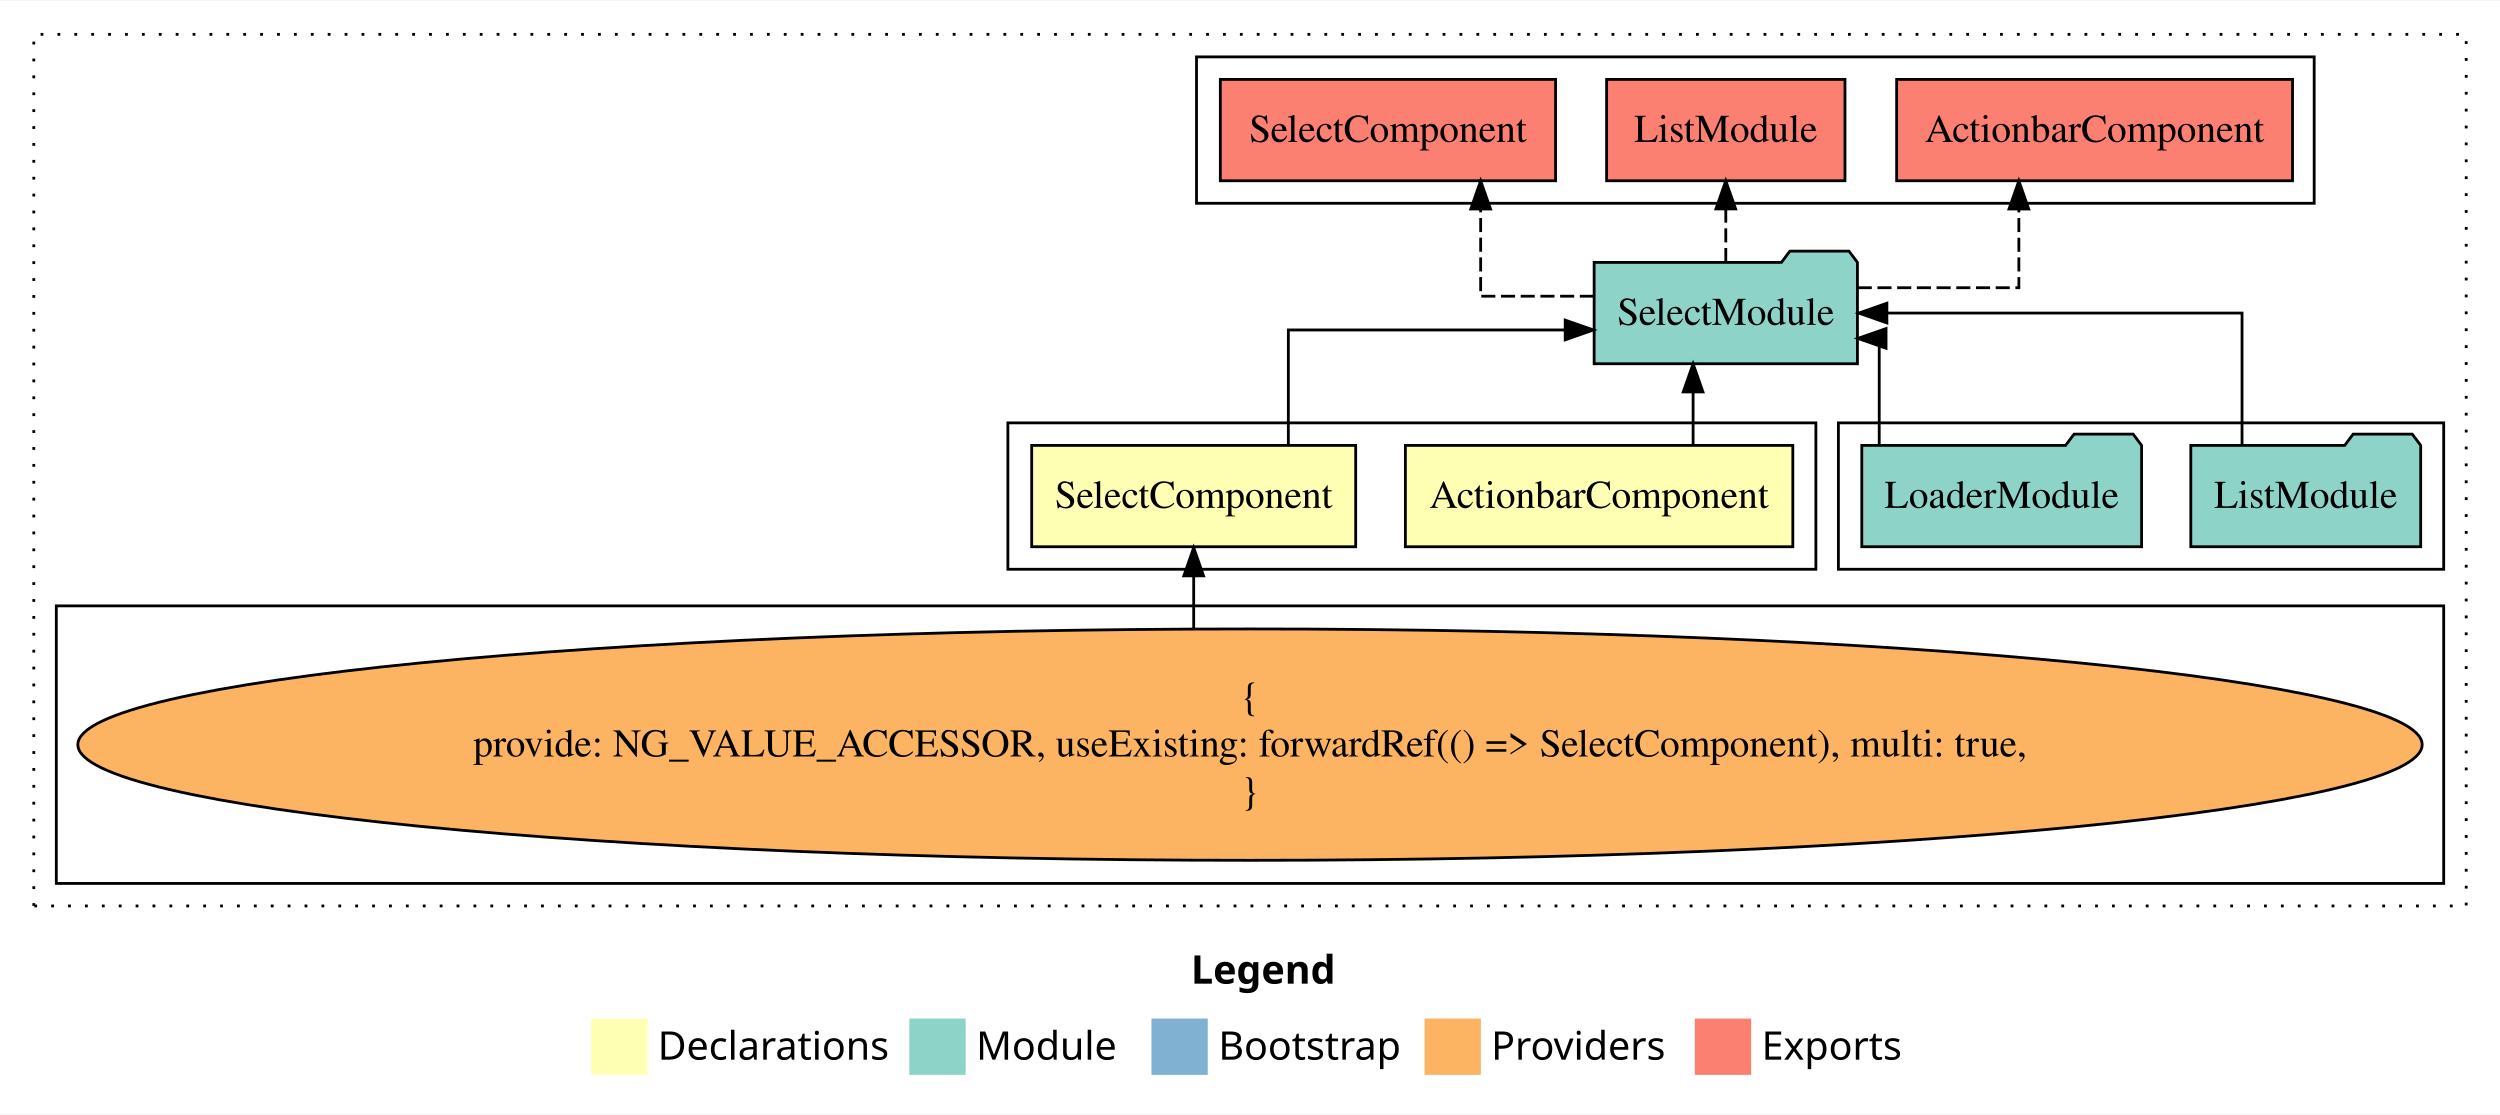
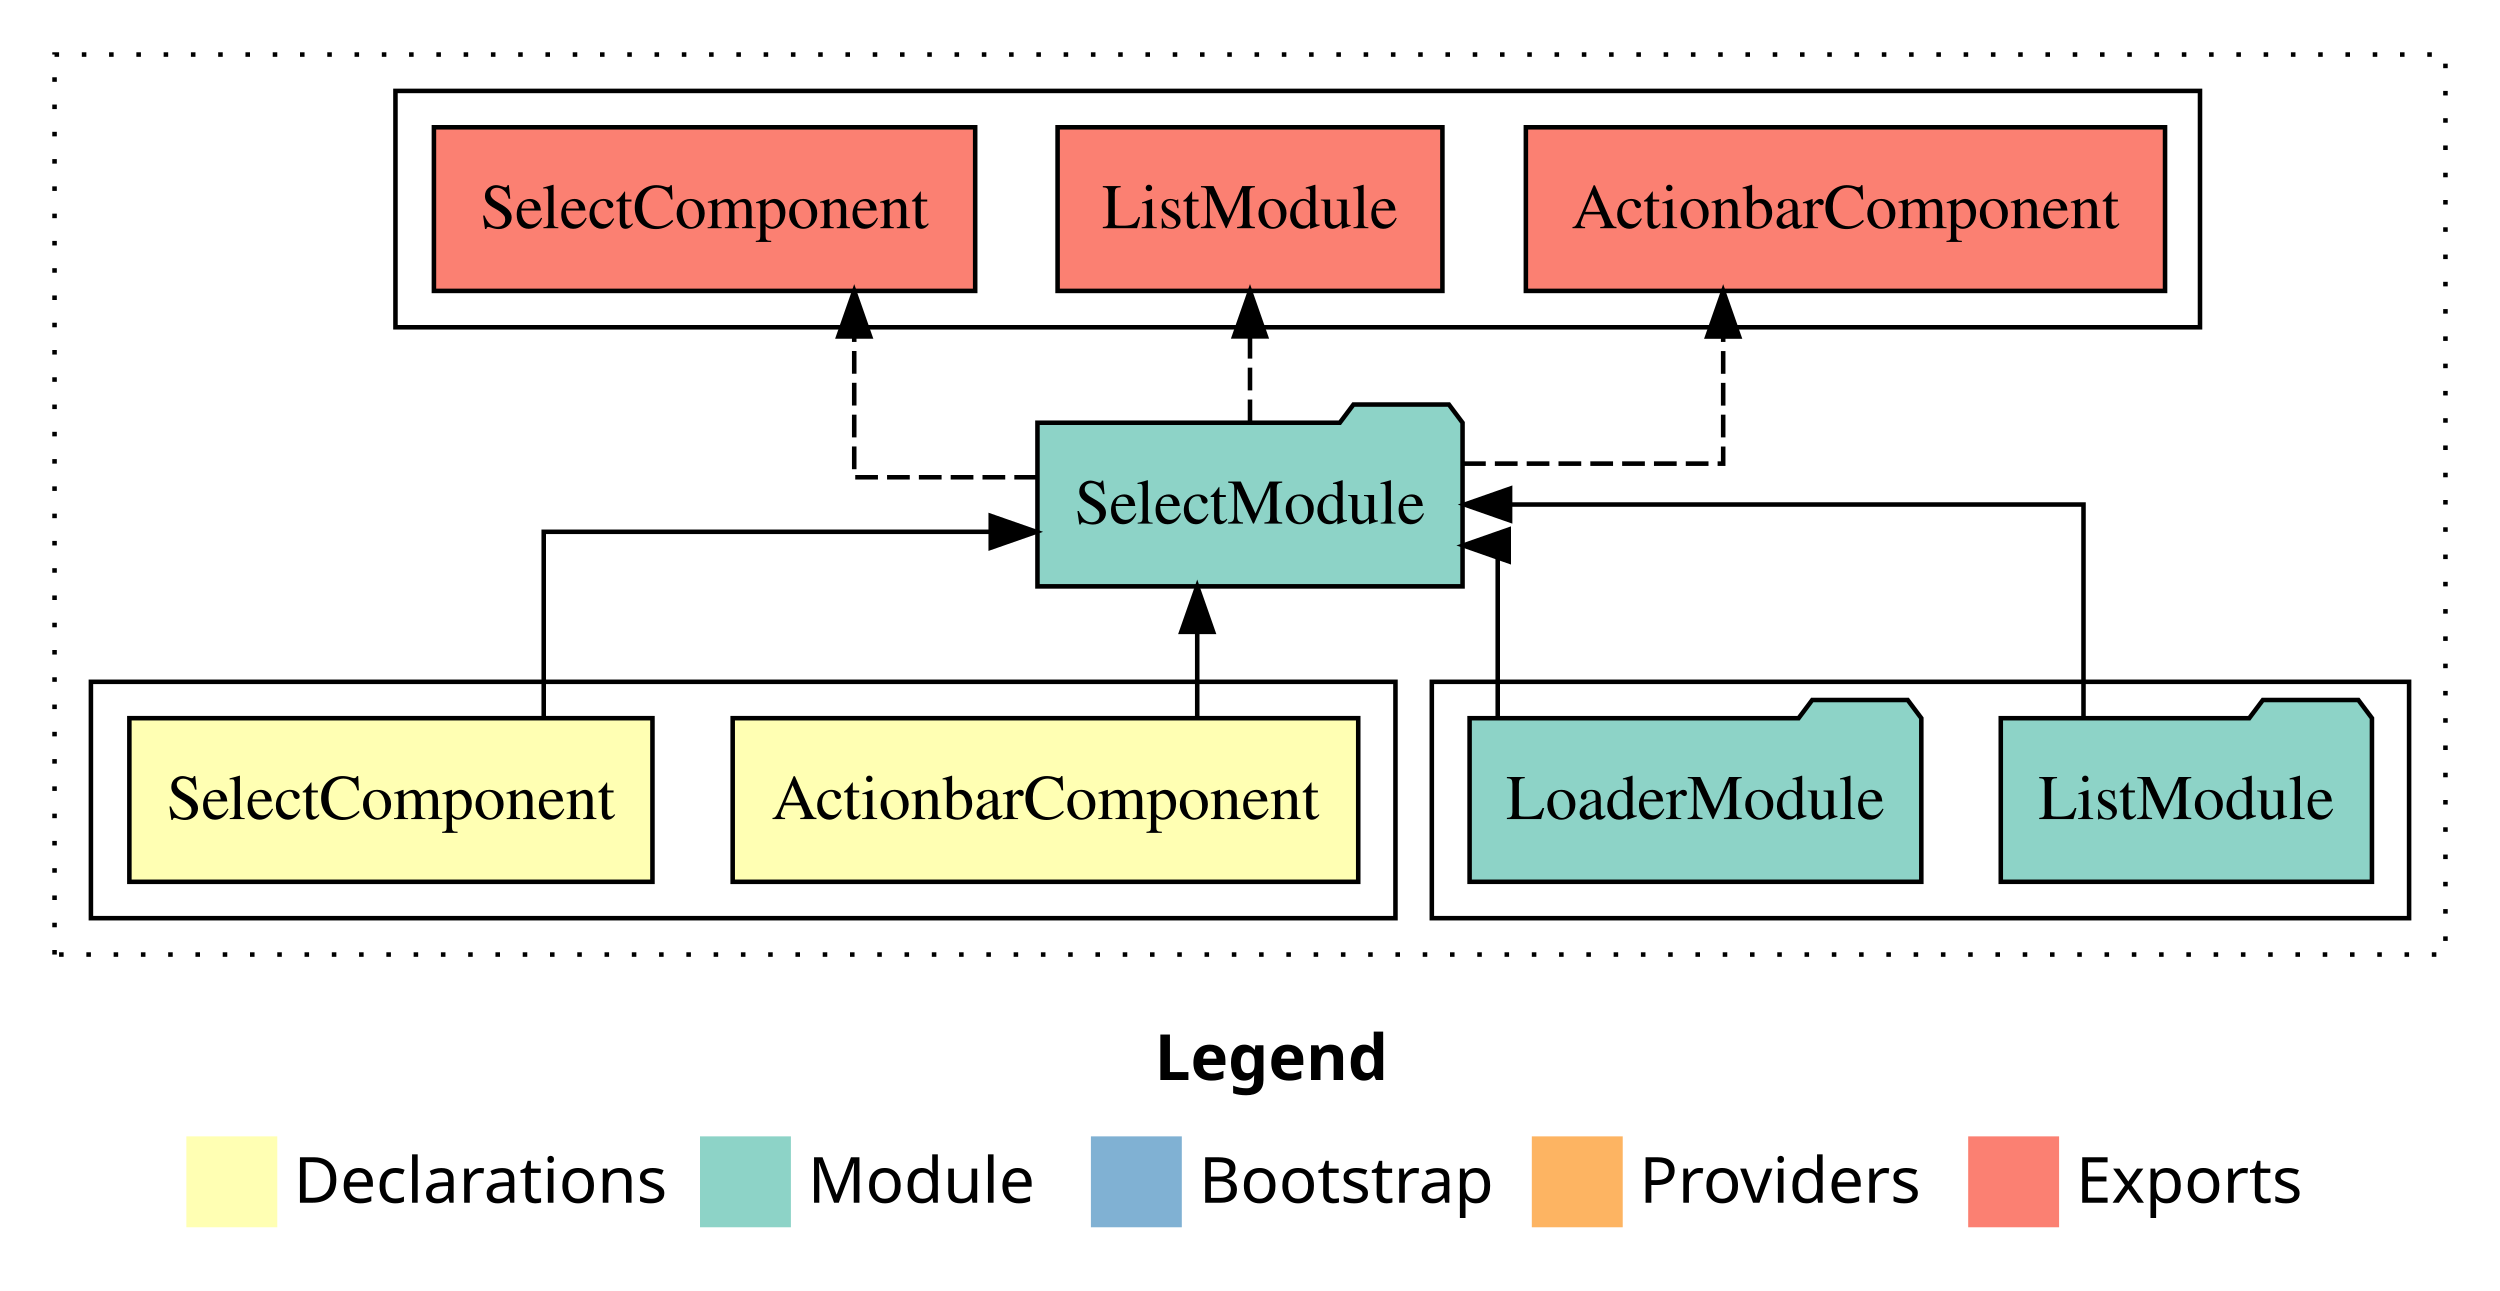
- <svg xmlns="http://www.w3.org/2000/svg" width="888pt" height="396pt" viewBox="0.00 0.00 888.00 395.59">
-   <g id="graph0" class="graph" transform="scale(1 1) rotate(0) translate(4 391.59)">
-     <polygon fill="white" stroke="transparent" points="-4,4 -4,-391.59 884,-391.59 884,4 -4,4" />
-     <text text-anchor="start" x="419.01" y="-42.4" font-family="sans-serif" font-weight="bold" font-size="14.00">Legend</text>
-     <polygon fill="#ffffb3" stroke="transparent" points="206,-10 206,-30 226,-30 226,-10 206,-10" />
-     <text text-anchor="start" x="229.63" y="-15.4" font-family="sans-serif" font-size="14.00">  Declarations</text>
-     <polygon fill="#8dd3c7" stroke="transparent" points="319,-10 319,-30 339,-30 339,-10 319,-10" />
-     <text text-anchor="start" x="342.73" y="-15.4" font-family="sans-serif" font-size="14.00">  Module</text>
-     <polygon fill="#80b1d3" stroke="transparent" points="405,-10 405,-30 425,-30 425,-10 405,-10" />
-     <text text-anchor="start" x="428.78" y="-15.4" font-family="sans-serif" font-size="14.00">  Bootstrap</text>
-     <polygon fill="#fdb462" stroke="transparent" points="502,-10 502,-30 522,-30 522,-10 502,-10" />
-     <text text-anchor="start" x="525.67" y="-15.4" font-family="sans-serif" font-size="14.00">  Providers</text>
-     <polygon fill="#fb8072" stroke="transparent" points="598,-10 598,-30 618,-30 618,-10 598,-10" />
-     <text text-anchor="start" x="621.73" y="-15.4" font-family="sans-serif" font-size="14.00">  Exports</text>
+ <svg xmlns="http://www.w3.org/2000/svg" width="550pt" height="284pt" viewBox="0.00 0.00 550.00 284.00">
+   <g id="graph0" class="graph" transform="scale(1 1) rotate(0) translate(4 280)">
+     <polygon fill="white" stroke="transparent" points="-4,4 -4,-280 546,-280 546,4 -4,4" />
+     <text text-anchor="start" x="250.01" y="-42.4" font-family="sans-serif" font-weight="bold" font-size="14.00">Legend</text>
+     <polygon fill="#ffffb3" stroke="transparent" points="37,-10 37,-30 57,-30 57,-10 37,-10" />
+     <text text-anchor="start" x="60.63" y="-15.4" font-family="sans-serif" font-size="14.00">  Declarations</text>
+     <polygon fill="#8dd3c7" stroke="transparent" points="150,-10 150,-30 170,-30 170,-10 150,-10" />
+     <text text-anchor="start" x="173.73" y="-15.4" font-family="sans-serif" font-size="14.00">  Module</text>
+     <polygon fill="#80b1d3" stroke="transparent" points="236,-10 236,-30 256,-30 256,-10 236,-10" />
+     <text text-anchor="start" x="259.78" y="-15.4" font-family="sans-serif" font-size="14.00">  Bootstrap</text>
+     <polygon fill="#fdb462" stroke="transparent" points="333,-10 333,-30 353,-30 353,-10 333,-10" />
+     <text text-anchor="start" x="356.67" y="-15.4" font-family="sans-serif" font-size="14.00">  Providers</text>
+     <polygon fill="#fb8072" stroke="transparent" points="429,-10 429,-30 449,-30 449,-10 429,-10" />
+     <text text-anchor="start" x="452.73" y="-15.4" font-family="sans-serif" font-size="14.00">  Exports</text>
    <g id="clust1" class="cluster">
-       <polygon fill="none" stroke="black" stroke-dasharray="1,5" points="8,-70 8,-379.59 872,-379.59 872,-70 8,-70" />
+       <polygon fill="none" stroke="black" stroke-dasharray="1,5" points="8,-70 8,-268 534,-268 534,-70 8,-70" />
    </g>
    <g id="clust6" class="cluster">
-       <polygon fill="none" stroke="black" points="421,-319.59 421,-371.59 818,-371.59 818,-319.59 421,-319.59" />
+       <polygon fill="none" stroke="black" points="83,-208 83,-260 480,-260 480,-208 83,-208" />
    </g>
    <g id="clust5" class="cluster">
-       <polygon fill="none" stroke="black" points="649,-189.59 649,-241.59 864,-241.59 864,-189.59 649,-189.59" />
+       <polygon fill="none" stroke="black" points="311,-78 311,-130 526,-130 526,-78 311,-78" />
    </g>
    <g id="clust2" class="cluster">
-       <polygon fill="none" stroke="black" points="354,-189.59 354,-241.59 641,-241.59 641,-189.59 354,-189.59" />
-     </g>
-     <g id="clust4" class="cluster">
-       <polygon fill="none" stroke="black" points="16,-78 16,-176.59 864,-176.59 864,-78 16,-78" />
+       <polygon fill="none" stroke="black" points="16,-78 16,-130 303,-130 303,-78 16,-78" />
    </g>
    <g id="node1" class="node">
-       <polygon fill="#ffffb3" stroke="black" points="632.81,-233.59 495.19,-233.59 495.19,-197.59 632.81,-197.59 632.81,-233.59" />
-       <text text-anchor="middle" x="564" y="-211.39" font-family="Times,serif" font-size="14.00">ActionbarComponent</text>
+       <polygon fill="#ffffb3" stroke="black" points="294.81,-122 157.19,-122 157.19,-86 294.81,-86 294.81,-122" />
+       <text text-anchor="middle" x="226" y="-99.8" font-family="Times,serif" font-size="14.00">ActionbarComponent</text>
    </g>
    <g id="node3" class="node">
-       <polygon fill="#8dd3c7" stroke="black" points="655.76,-298.59 652.76,-302.59 631.76,-302.59 628.76,-298.59 562.24,-298.59 562.24,-262.59 655.76,-262.59 655.76,-298.59" />
-       <text text-anchor="middle" x="609" y="-276.39" font-family="Times,serif" font-size="14.00">SelectModule</text>
+       <polygon fill="#8dd3c7" stroke="black" points="317.76,-187 314.76,-191 293.76,-191 290.76,-187 224.24,-187 224.24,-151 317.76,-151 317.76,-187" />
+       <text text-anchor="middle" x="271" y="-164.8" font-family="Times,serif" font-size="14.00">SelectModule</text>
    </g>
    <g id="edge1" class="edge">
-       <path fill="none" stroke="black" d="M597.39,-233.7C597.39,-233.7 597.39,-252.58 597.39,-252.58" />
-       <polygon fill="black" stroke="black" points="593.89,-252.58 597.39,-262.58 600.89,-252.58 593.89,-252.58" />
+       <path fill="none" stroke="black" d="M259.39,-122.11C259.39,-122.11 259.39,-140.99 259.39,-140.99" />
+       <polygon fill="black" stroke="black" points="255.89,-140.99 259.39,-150.99 262.89,-140.99 255.89,-140.99" />
    </g>
    <g id="node2" class="node">
-       <polygon fill="#ffffb3" stroke="black" points="477.54,-233.59 362.46,-233.59 362.46,-197.59 477.54,-197.59 477.54,-233.59" />
-       <text text-anchor="middle" x="420" y="-211.39" font-family="Times,serif" font-size="14.00">SelectComponent</text>
+       <polygon fill="#ffffb3" stroke="black" points="139.54,-122 24.46,-122 24.46,-86 139.54,-86 139.54,-122" />
+       <text text-anchor="middle" x="82" y="-99.8" font-family="Times,serif" font-size="14.00">SelectComponent</text>
    </g>
    <g id="edge2" class="edge">
-       <path fill="none" stroke="black" d="M453.62,-233.61C453.62,-250.96 453.62,-274.59 453.62,-274.59 453.62,-274.59 551.96,-274.59 551.96,-274.59" />
-       <polygon fill="black" stroke="black" points="551.96,-278.09 561.96,-274.59 551.96,-271.09 551.96,-278.09" />
+       <path fill="none" stroke="black" d="M115.62,-122.02C115.62,-139.37 115.62,-163 115.62,-163 115.62,-163 213.96,-163 213.96,-163" />
+       <polygon fill="black" stroke="black" points="213.96,-166.5 223.96,-163 213.96,-159.5 213.96,-166.5" />
+     </g>
+     <g id="node6" class="node">
+       <polygon fill="#fb8072" stroke="black" points="472.31,-252 331.69,-252 331.69,-216 472.31,-216 472.31,-252" />
+       <text text-anchor="middle" x="402" y="-229.8" font-family="Times,serif" font-size="14.00">ActionbarComponent </text>
+     </g>
+     <g id="edge5" class="edge">
+       <path fill="none" stroke="black" stroke-dasharray="5,2" d="M317.87,-178C345.5,-178 375.1,-178 375.1,-178 375.1,-178 375.1,-205.97 375.1,-205.97" />
+       <polygon fill="black" stroke="black" points="371.6,-205.97 375.1,-215.97 378.6,-205.97 371.6,-205.97" />
    </g>
    <g id="node7" class="node">
-       <polygon fill="#fb8072" stroke="black" points="810.31,-363.59 669.69,-363.59 669.69,-327.59 810.31,-327.59 810.31,-363.59" />
-       <text text-anchor="middle" x="740" y="-341.39" font-family="Times,serif" font-size="14.00">ActionbarComponent </text>
+       <polygon fill="#fb8072" stroke="black" points="313.33,-252 228.67,-252 228.67,-216 313.33,-216 313.33,-252" />
+       <text text-anchor="middle" x="271" y="-229.8" font-family="Times,serif" font-size="14.00">ListModule </text>
    </g>
    <g id="edge6" class="edge">
-       <path fill="none" stroke="black" stroke-dasharray="5,2" d="M655.87,-289.59C683.5,-289.59 713.1,-289.59 713.1,-289.59 713.1,-289.59 713.1,-317.56 713.1,-317.56" />
-       <polygon fill="black" stroke="black" points="709.6,-317.56 713.1,-327.56 716.6,-317.56 709.6,-317.56" />
+       <path fill="none" stroke="black" stroke-dasharray="5,2" d="M271,-187.11C271,-187.11 271,-205.99 271,-205.99" />
+       <polygon fill="black" stroke="black" points="267.5,-205.99 271,-215.99 274.5,-205.99 267.5,-205.99" />
    </g>
    <g id="node8" class="node">
-       <polygon fill="#fb8072" stroke="black" points="651.33,-363.59 566.67,-363.59 566.67,-327.59 651.33,-327.59 651.33,-363.59" />
-       <text text-anchor="middle" x="609" y="-341.39" font-family="Times,serif" font-size="14.00">ListModule </text>
+       <polygon fill="#fb8072" stroke="black" points="210.54,-252 91.46,-252 91.46,-216 210.54,-216 210.54,-252" />
+       <text text-anchor="middle" x="151" y="-229.8" font-family="Times,serif" font-size="14.00">SelectComponent </text>
    </g>
    <g id="edge7" class="edge">
-       <path fill="none" stroke="black" stroke-dasharray="5,2" d="M609,-298.7C609,-298.7 609,-317.58 609,-317.58" />
-       <polygon fill="black" stroke="black" points="605.5,-317.58 609,-327.58 612.5,-317.58 605.5,-317.58" />
-     </g>
-     <g id="node9" class="node">
-       <polygon fill="#fb8072" stroke="black" points="548.54,-363.59 429.46,-363.59 429.46,-327.59 548.54,-327.59 548.54,-363.59" />
-       <text text-anchor="middle" x="489" y="-341.39" font-family="Times,serif" font-size="14.00">SelectComponent </text>
-     </g>
-     <g id="edge8" class="edge">
-       <path fill="none" stroke="black" stroke-dasharray="5,2" d="M562.15,-286.59C541.54,-286.59 521.93,-286.59 521.93,-286.59 521.93,-286.59 521.93,-317.57 521.93,-317.57" />
-       <polygon fill="black" stroke="black" points="518.43,-317.57 521.93,-327.57 525.43,-317.57 518.43,-317.57" />
+       <path fill="none" stroke="black" stroke-dasharray="5,2" d="M224.15,-175C203.54,-175 183.93,-175 183.93,-175 183.93,-175 183.93,-205.98 183.93,-205.98" />
+       <polygon fill="black" stroke="black" points="180.43,-205.98 183.93,-215.98 187.43,-205.98 180.43,-205.98" />
    </g>
    <g id="node4" class="node">
-       <ellipse fill="#fdb462" stroke="black" cx="440" cy="-127.3" rx="416.35" ry="41.09" />
-       <text text-anchor="middle" x="440" y="-139.9" font-family="Times,serif" font-size="14.00">{</text>
-       <text text-anchor="middle" x="440" y="-123.1" font-family="Times,serif" font-size="14.00">    provide: NG_VALUE_ACCESSOR, useExisting: forwardRef(() =&gt; SelectComponent), multi: true,</text>
-       <text text-anchor="middle" x="440" y="-106.3" font-family="Times,serif" font-size="14.00">}</text>
+       <polygon fill="#8dd3c7" stroke="black" points="517.83,-122 514.83,-126 493.83,-126 490.83,-122 436.17,-122 436.17,-86 517.83,-86 517.83,-122" />
+       <text text-anchor="middle" x="477" y="-99.8" font-family="Times,serif" font-size="14.00">ListModule</text>
    </g>
    <g id="edge3" class="edge">
-       <path fill="none" stroke="black" d="M420,-168.6C420,-168.6 420,-187.26 420,-187.26" />
-       <polygon fill="black" stroke="black" points="416.5,-187.26 420,-197.26 423.5,-187.26 416.5,-187.26" />
+       <path fill="none" stroke="black" d="M454.37,-122.11C454.37,-141.34 454.37,-169 454.37,-169 454.37,-169 328.22,-169 328.22,-169" />
+       <polygon fill="black" stroke="black" points="328.22,-165.5 318.22,-169 328.22,-172.5 328.22,-165.5" />
    </g>
    <g id="node5" class="node">
-       <polygon fill="#8dd3c7" stroke="black" points="855.83,-233.59 852.83,-237.59 831.83,-237.59 828.83,-233.59 774.17,-233.59 774.17,-197.59 855.83,-197.59 855.83,-233.59" />
-       <text text-anchor="middle" x="815" y="-211.39" font-family="Times,serif" font-size="14.00">ListModule</text>
+       <polygon fill="#8dd3c7" stroke="black" points="418.69,-122 415.69,-126 394.69,-126 391.69,-122 319.31,-122 319.31,-86 418.69,-86 418.69,-122" />
+       <text text-anchor="middle" x="369" y="-99.8" font-family="Times,serif" font-size="14.00">LoaderModule</text>
    </g>
    <g id="edge4" class="edge">
-       <path fill="none" stroke="black" d="M792.37,-233.7C792.37,-252.93 792.37,-280.59 792.37,-280.59 792.37,-280.59 666.22,-280.59 666.22,-280.59" />
-       <polygon fill="black" stroke="black" points="666.22,-277.09 656.22,-280.59 666.22,-284.09 666.22,-277.09" />
-     </g>
-     <g id="node6" class="node">
-       <polygon fill="#8dd3c7" stroke="black" points="756.69,-233.59 753.69,-237.59 732.69,-237.59 729.69,-233.59 657.31,-233.59 657.31,-197.59 756.69,-197.59 756.69,-233.59" />
-       <text text-anchor="middle" x="707" y="-211.39" font-family="Times,serif" font-size="14.00">LoaderModule</text>
-     </g>
-     <g id="edge5" class="edge">
-       <path fill="none" stroke="black" d="M663.5,-233.62C663.5,-249.99 663.5,-271.59 663.5,-271.59 663.5,-271.59 662.74,-271.59 662.74,-271.59" />
-       <polygon fill="black" stroke="black" points="665.92,-268.09 655.92,-271.59 665.92,-275.09 665.92,-268.09" />
+       <path fill="none" stroke="black" d="M325.5,-122.03C325.5,-138.4 325.5,-160 325.5,-160 325.5,-160 324.74,-160 324.74,-160" />
+       <polygon fill="black" stroke="black" points="327.92,-156.5 317.92,-160 327.92,-163.5 327.92,-156.5" />
    </g>
  </g>
</svg>
